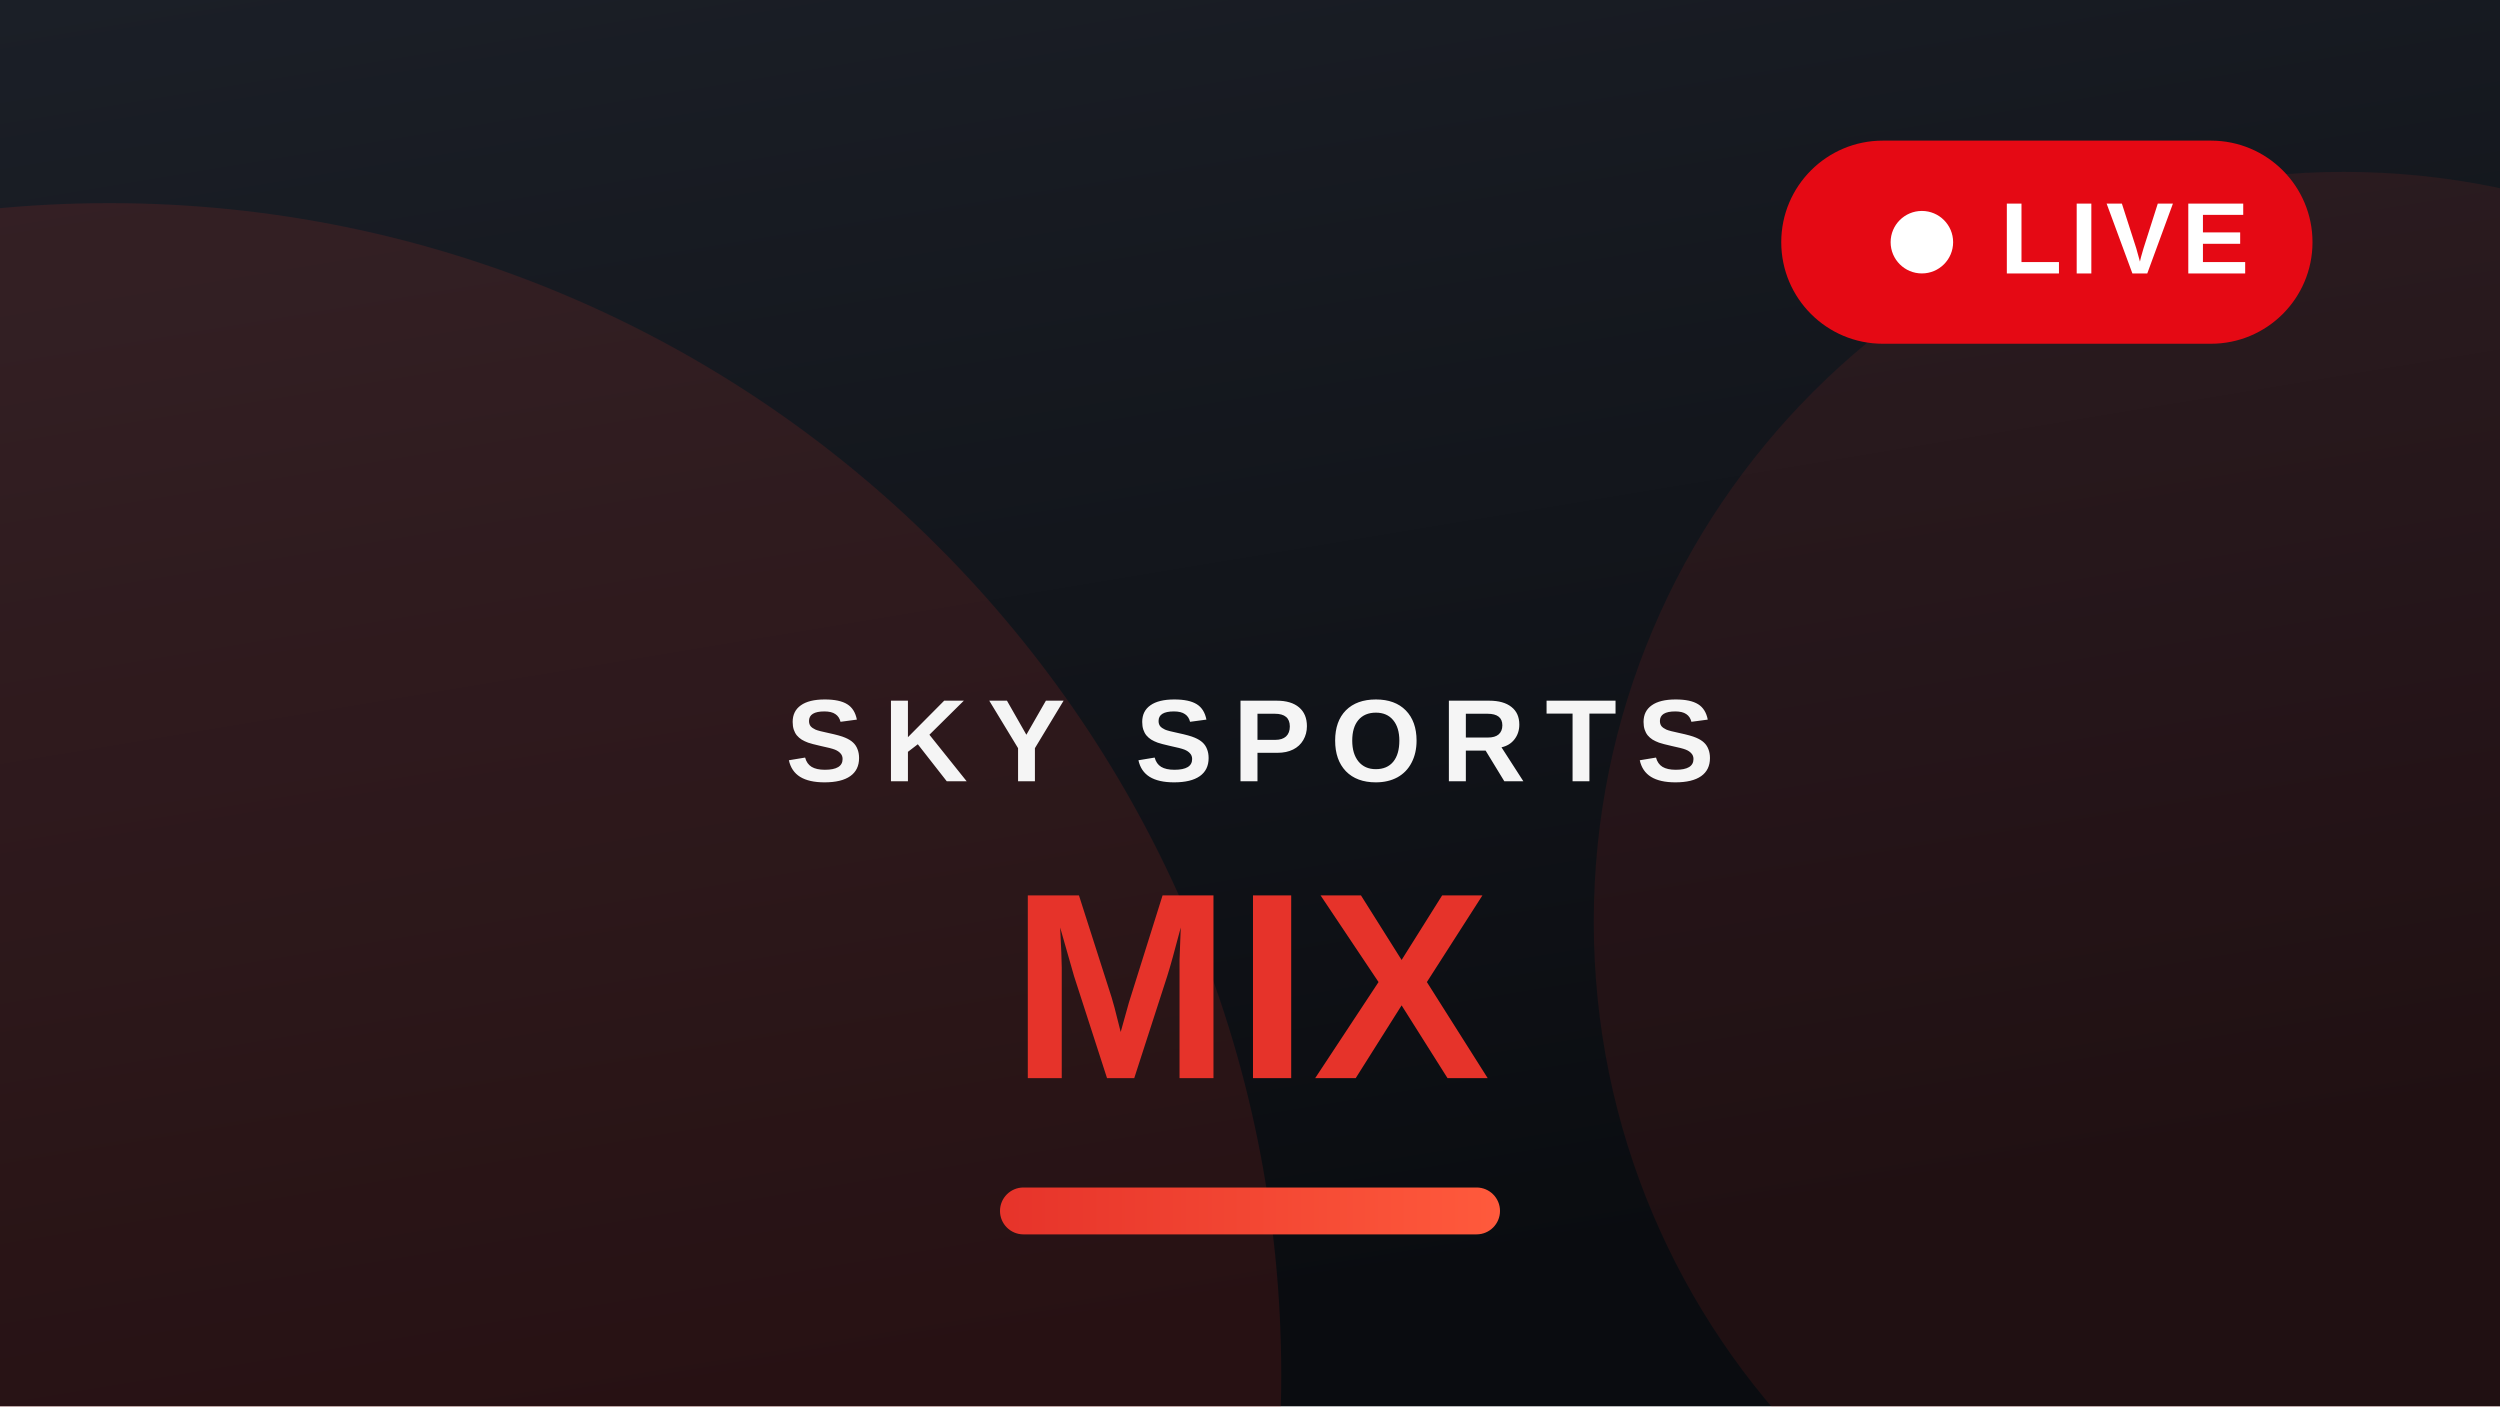
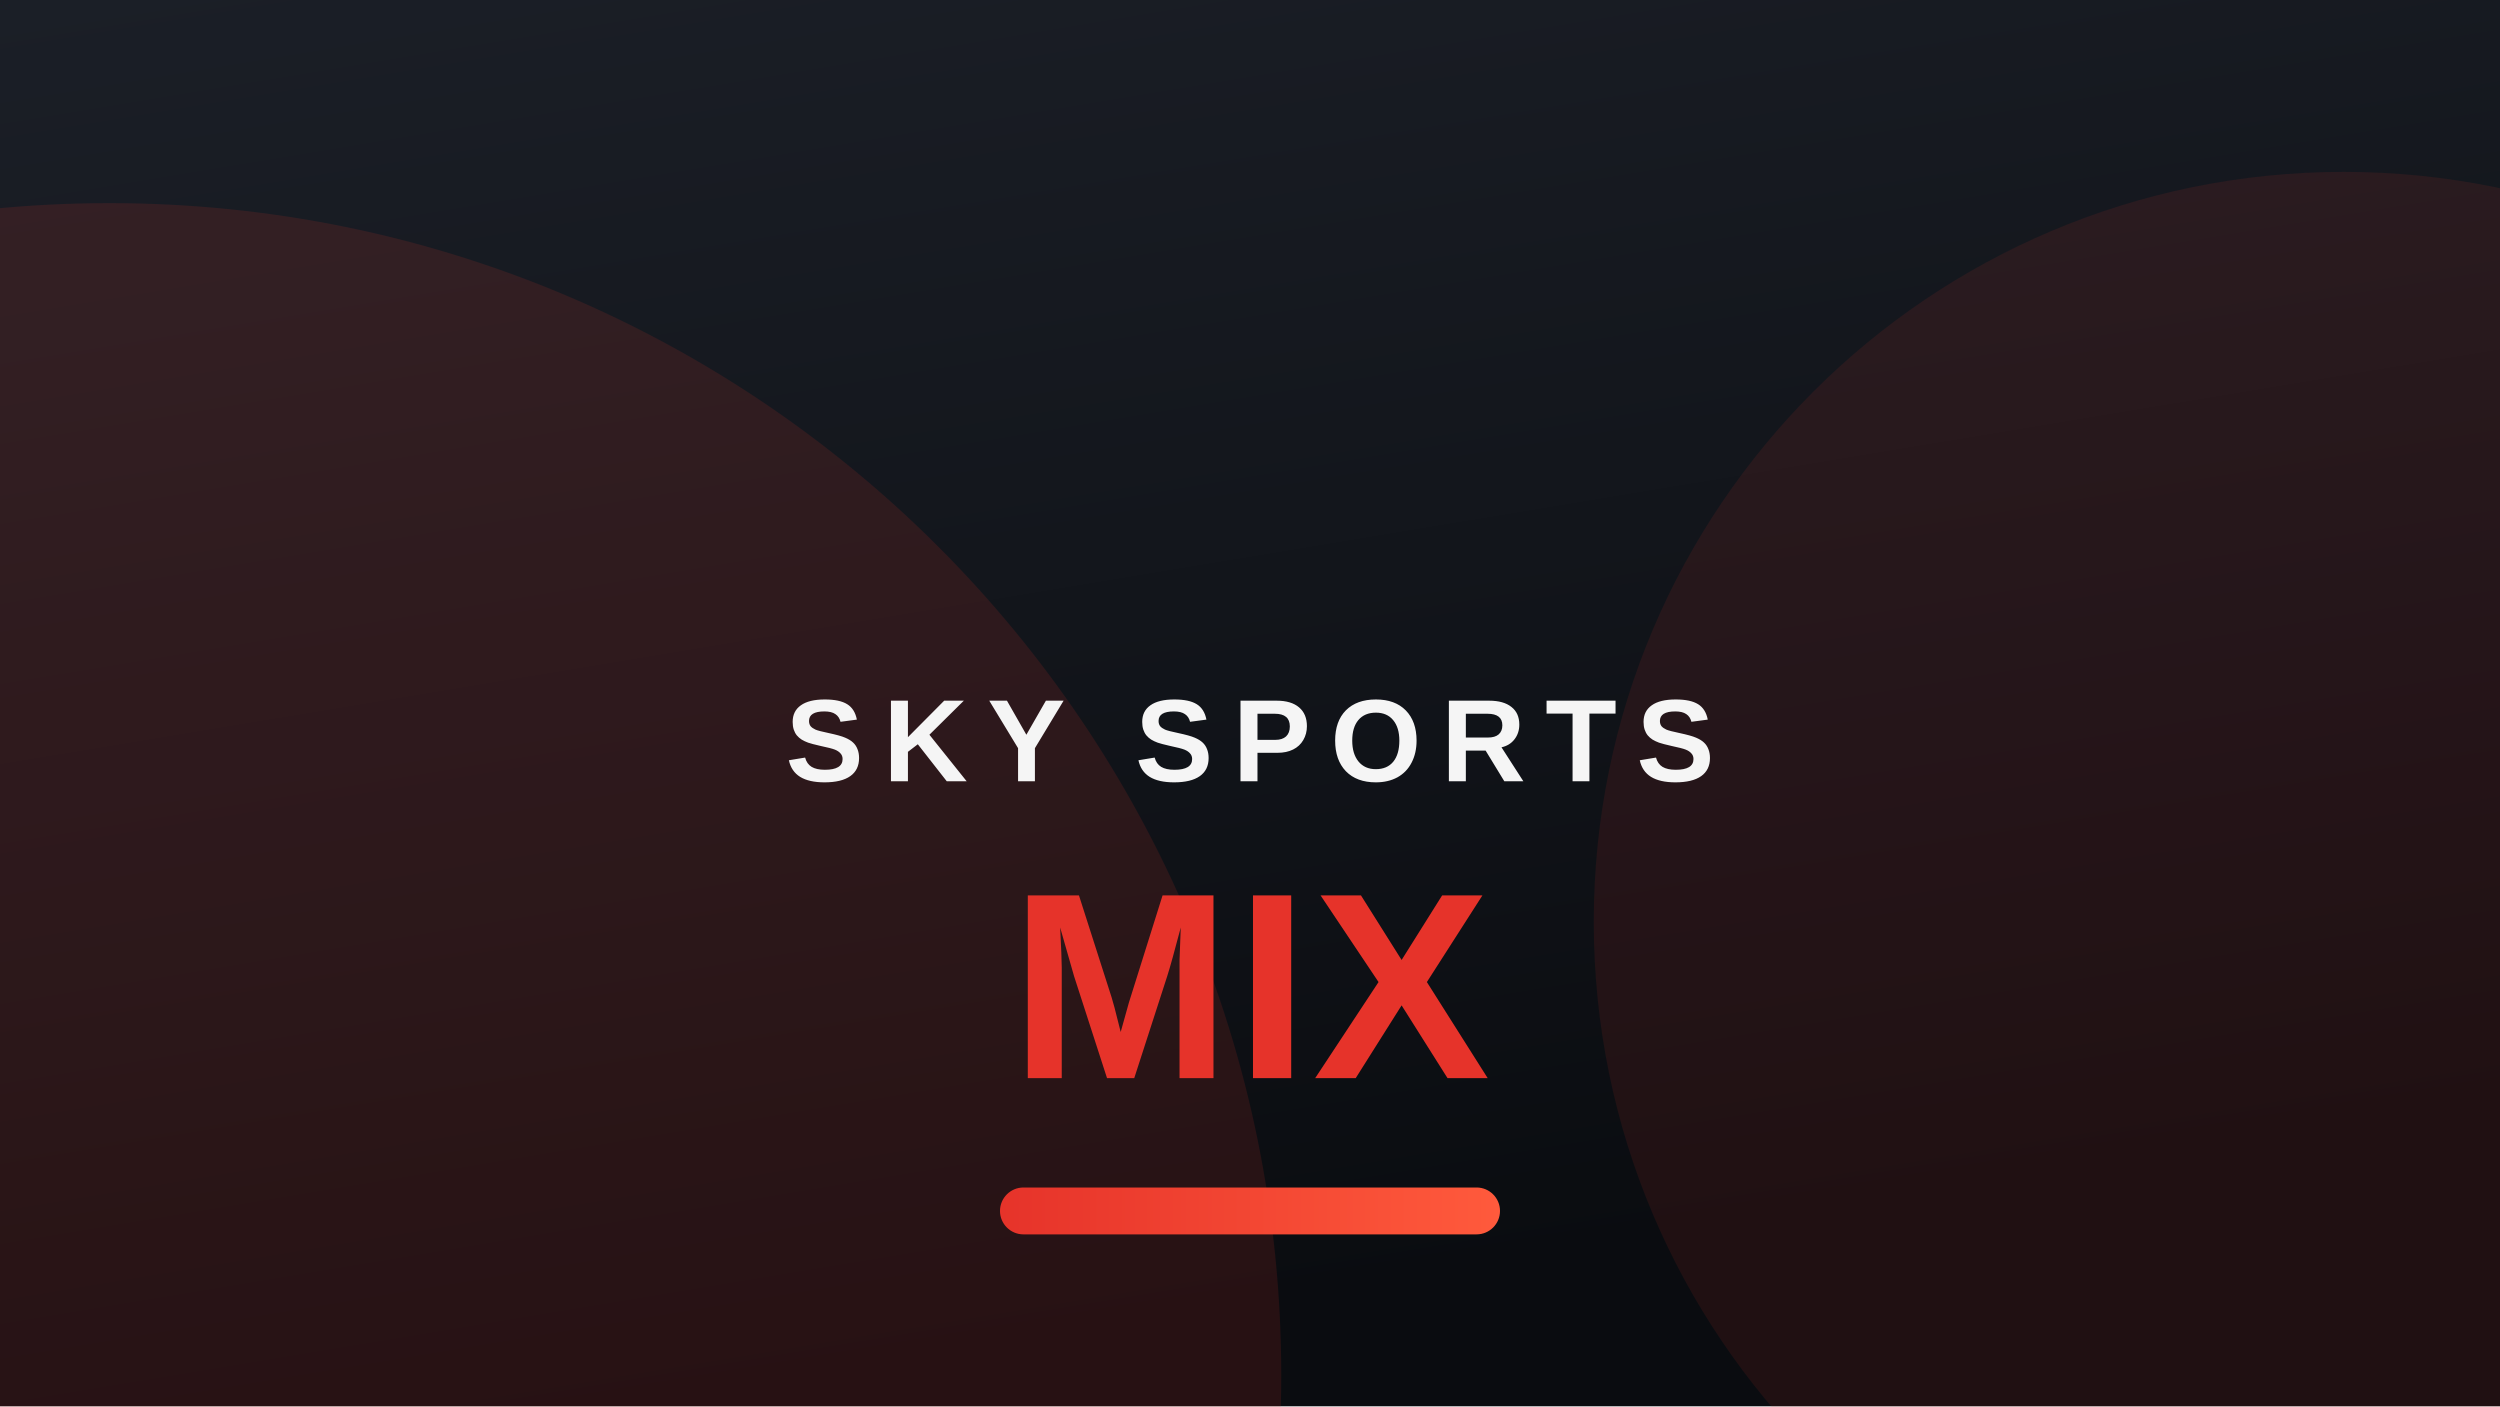
<svg xmlns="http://www.w3.org/2000/svg" viewBox="0 0 320 180" width="320" height="180" role="img" aria-label="Sky Sports Mix">
  <defs>
    <linearGradient id="bg" x1="0" y1="0" x2="0.3" y2="1">
      <stop offset="0" stop-color="#1b1f27" />
      <stop offset="1" stop-color="#0a0c10" />
    </linearGradient>
    <linearGradient id="bar" x1="0" y1="0" x2="1" y2="0">
      <stop offset="0" stop-color="#e6332a" />
      <stop offset="1" stop-color="#ff5a3c" />
    </linearGradient>
  </defs>
  <rect width="320" height="180" fill="url(#bg)" />
  <circle cx="14" cy="176" r="150" fill="#e6332a" opacity="0.13" />
  <circle cx="300" cy="118" r="96" fill="#e6332a" opacity="0.10" />
  <text x="160" y="100" text-anchor="middle" font-family="Arial, Helvetica, sans-serif" font-size="15" font-weight="800" letter-spacing="2.5" fill="#f5f5f5">SKY SPORTS</text>
  <text x="160" y="138" text-anchor="middle" font-family="Arial, Helvetica, sans-serif" font-size="34" font-weight="800" letter-spacing="0.5" fill="#e6332a">MIX</text>
  <rect x="128" y="152" width="64" height="6" rx="3" fill="url(#bar)" />
-   <g>
-     <rect x="228" y="18" width="68" height="26" rx="13" fill="#e50914" />
-     <circle cx="246" cy="31" r="4" fill="#ffffff" />
-     <text x="256" y="35" font-family="Arial, Helvetica, sans-serif" font-size="13" font-weight="700" letter-spacing="1" fill="#ffffff">LIVE</text>
-   </g>
</svg>
